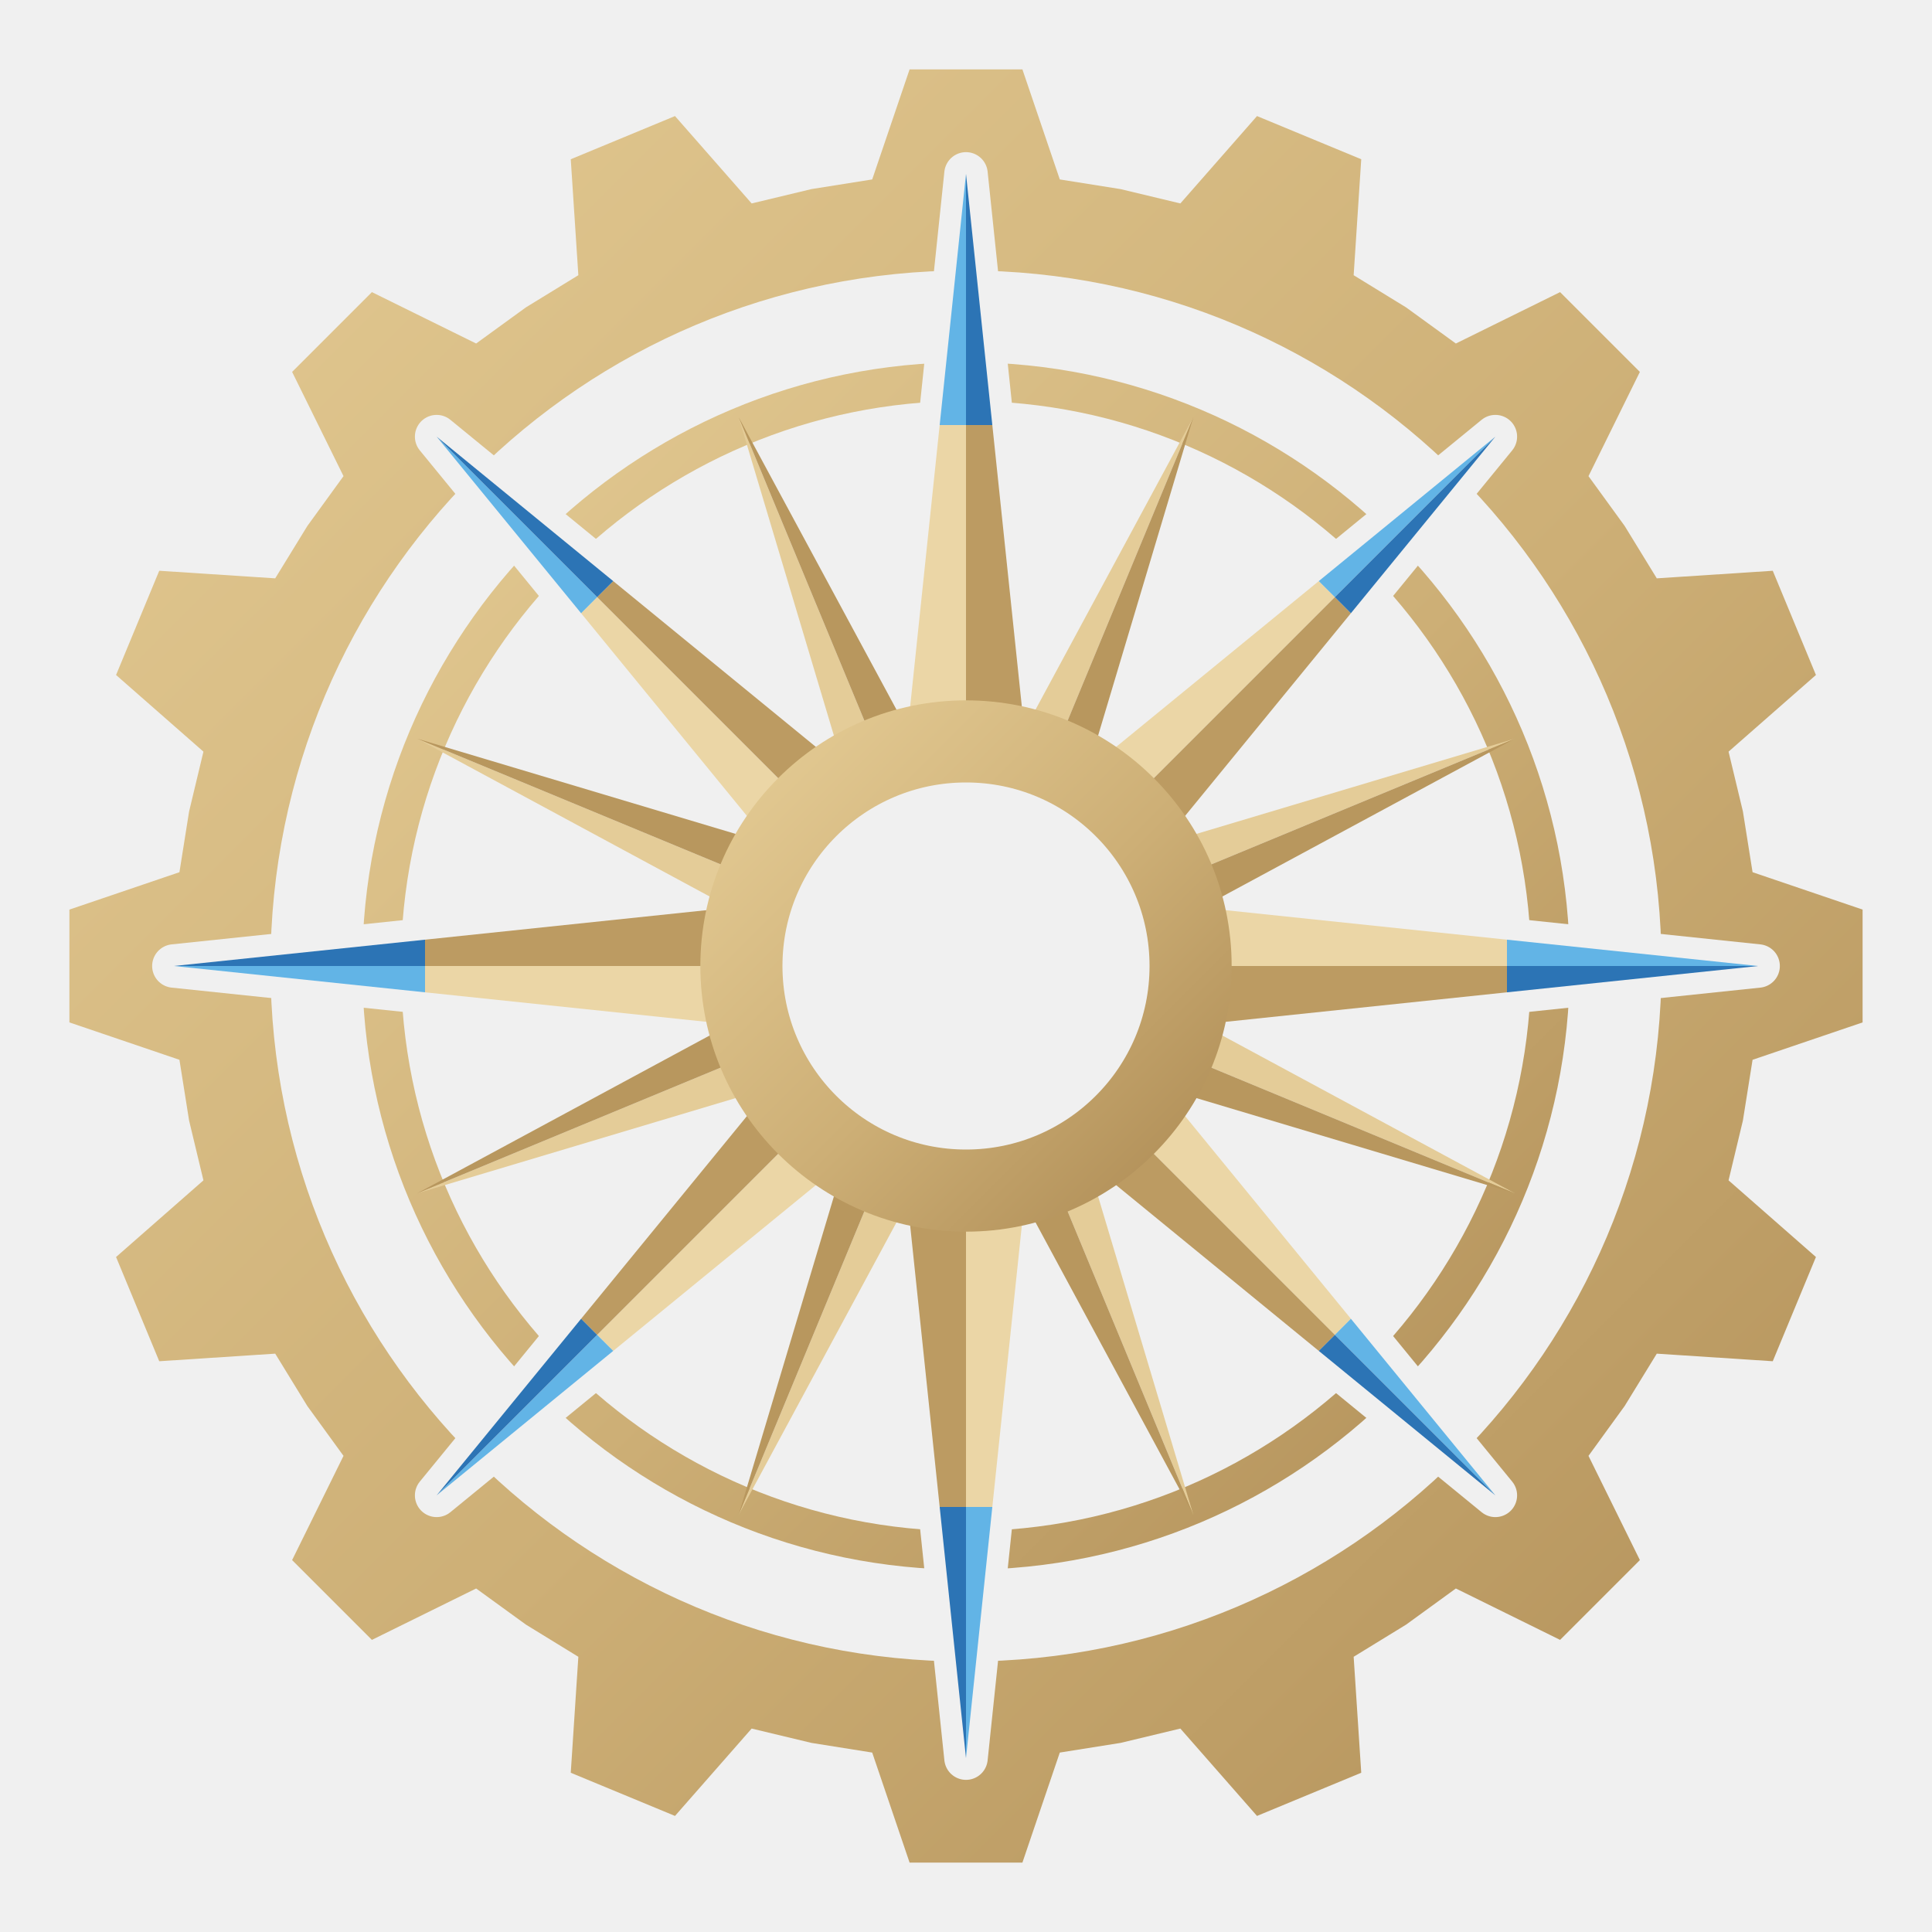
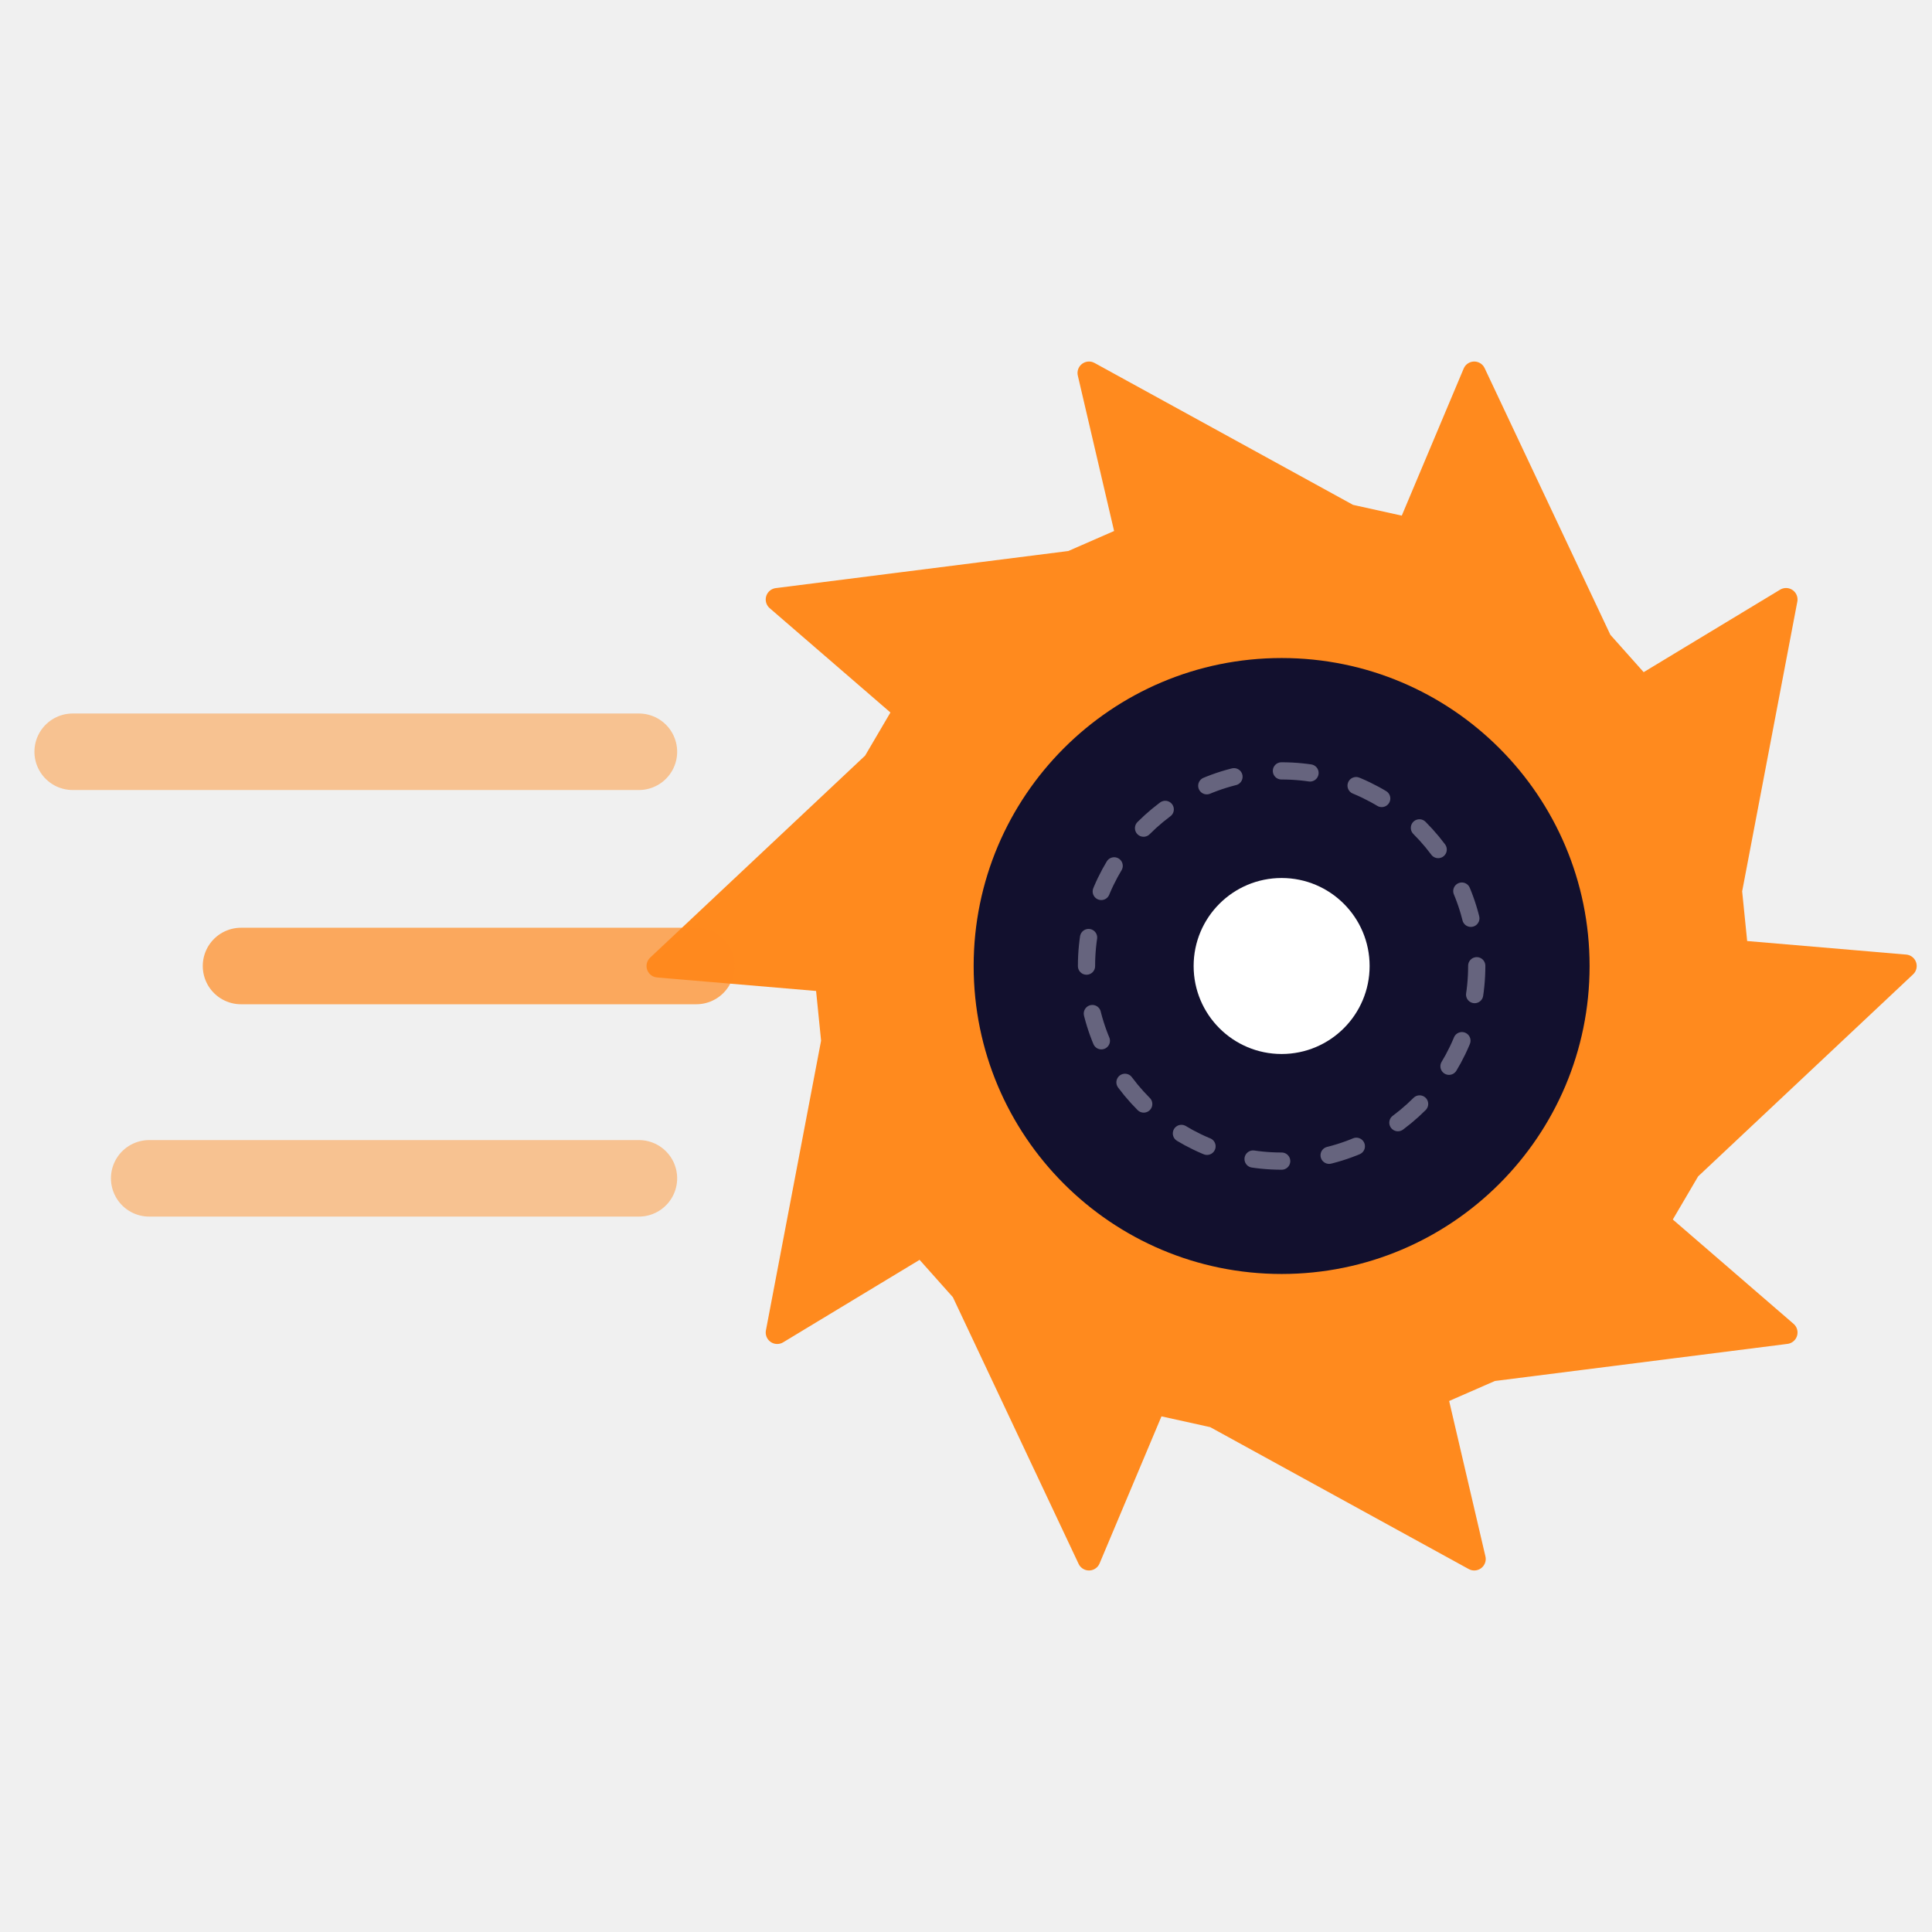
- <svg xmlns="http://www.w3.org/2000/svg" viewBox="0 0 400 400" width="400" height="400">
-   <defs>
-     <linearGradient id="g" x1="0" y1="0" x2="1" y2="1">
-       <stop offset="0" stop-color="#E4CB94" />
-       <stop offset="0.55" stop-color="#CDAF76" />
-       <stop offset="1" stop-color="#B08E57" />
-     </linearGradient>
-     <mask id="k" maskUnits="userSpaceOnUse" x="0" y="0" width="400" height="400">
-       <rect width="400" height="400" fill="#fff" />
-       <polygon points="240.00,187.00 364.00,200.00 240.00,213.00" fill="#000" stroke="#000" stroke-width="9" stroke-linejoin="round" />
-       <polygon points="187.00,160.00 200.00,36.00 213.00,160.00" fill="#000" stroke="#000" stroke-width="9" stroke-linejoin="round" />
-       <polygon points="160.00,213.00 36.00,200.00 160.00,187.00" fill="#000" stroke="#000" stroke-width="9" stroke-linejoin="round" />
-       <polygon points="213.00,240.00 200.00,364.00 187.00,240.00" fill="#000" stroke="#000" stroke-width="9" stroke-linejoin="round" />
-       <polygon points="220.15,163.58 309.60,90.40 236.42,179.85" fill="#000" stroke="#000" stroke-width="9" stroke-linejoin="round" />
-       <polygon points="163.58,179.85 90.40,90.40 179.85,163.58" fill="#000" stroke="#000" stroke-width="9" stroke-linejoin="round" />
-       <polygon points="179.85,236.42 90.40,309.60 163.58,220.15" fill="#000" stroke="#000" stroke-width="9" stroke-linejoin="round" />
-       <polygon points="236.42,220.15 309.60,309.60 220.15,236.42" fill="#000" stroke="#000" stroke-width="9" stroke-linejoin="round" />
-     </mask>
-   </defs>
-   <g mask="url(#k)">
-     <path d="M360.85,231.99 L362.85,219.42 L385.63,211.68 L385.63,188.32 L362.85,180.58 L360.85,168.00 L357.88,155.62 L375.97,139.75 L367.03,118.17 L343.02,119.74 L336.36,108.88 L328.88,98.58 L339.52,77.00 L323.00,60.48 L301.42,71.12 L291.11,63.64 L280.26,56.98 L281.83,32.97 L260.25,24.03 L244.38,42.12 L231.99,39.15 L219.42,37.15 L211.68,14.37 L188.32,14.37 L180.58,37.15 L168.00,39.15 L155.62,42.12 L139.75,24.03 L118.17,32.97 L119.74,56.98 L108.88,63.64 L98.58,71.12 L77.00,60.48 L60.48,77.00 L71.12,98.58 L63.64,108.89 L56.98,119.74 L32.97,118.17 L24.03,139.75 L42.12,155.62 L39.15,168.01 L37.15,180.58 L14.37,188.32 L14.37,211.68 L37.15,219.42 L39.15,232.00 L42.12,244.38 L24.03,260.25 L32.97,281.83 L56.98,280.26 L63.64,291.12 L71.12,301.42 L60.48,323.00 L77.00,339.52 L98.58,328.88 L108.89,336.36 L119.74,343.02 L118.17,367.03 L139.75,375.97 L155.62,357.88 L168.01,360.85 L180.58,362.85 L188.32,385.63 L211.68,385.63 L219.42,362.85 L232.00,360.85 L244.38,357.88 L260.25,375.97 L281.83,367.03 L280.26,343.02 L291.12,336.36 L301.42,328.88 L323.00,339.52 L339.52,323.00 L328.88,301.42 L336.36,291.11 L343.02,280.26 L367.03,281.83 L375.97,260.25 L357.88,244.38 Z M344,200 A144,144 0 1,0 56,200 A144,144 0 1,0 344,200 Z" fill="url(#g)" fill-rule="evenodd" />
-     <circle cx="200" cy="200" r="121" fill="none" stroke="url(#g)" stroke-width="8" />
+ <svg xmlns="http://www.w3.org/2000/svg" viewBox="-670 -505 1010 1010" width="400" height="400">
+   <path d="M326.0,0.0L213.0,106.2L196.8,133.8L263.7,191.6L109.9,211.1L80.6,223.9L100.7,310.0L-35.2,235.4L-66.4,228.5L-100.7,310.0L-166.8,169.8L-188.1,145.9L-263.7,191.6L-234.7,39.3L-237.9,7.5L-326.0,0.0L-213.0,-106.2L-196.8,-133.8L-263.7,-191.6L-109.9,-211.1L-80.6,-223.9L-100.7,-310.0L35.2,-235.4L66.4,-228.5L100.7,-310.0L166.8,-169.8L188.1,-145.9L263.7,-191.6L234.7,-39.3L237.9,-7.5Z" fill="#FF8A1E" stroke="#FF8A1E" stroke-width="12" stroke-linejoin="round" />
+   <circle r="161" fill="#12102E" />
+   <circle r="102" fill="none" stroke="#66647E" stroke-width="9" stroke-linecap="round" stroke-dasharray="15 25.05" />
+   <circle r="46" fill="#FFFFFF" />
+   <g stroke="#FF8A1E" stroke-width="40" stroke-linecap="round">
+     <line x1="-632" y1="-112" x2="-336" y2="-112" stroke-opacity=".45" />
+     <line x1="-544" y1="0" x2="-306" y2="0" stroke-opacity=".7" />
+     <line x1="-592" y1="111" x2="-336" y2="111" stroke-opacity=".45" />
  </g>
-   <polygon points="236.96,184.69 233.70,176.84 313.64,152.93" fill="#E4CC98" />
-   <polygon points="236.96,184.69 240.21,192.55 313.64,152.93" fill="#B8975E" />
-   <polygon points="215.31,163.04 207.45,159.79 247.07,86.36" fill="#E4CC98" />
-   <polygon points="215.31,163.04 223.16,166.30 247.07,86.36" fill="#B8975E" />
-   <polygon points="184.69,163.04 176.84,166.30 152.93,86.36" fill="#E4CC98" />
-   <polygon points="184.69,163.04 192.55,159.79 152.93,86.36" fill="#B8975E" />
-   <polygon points="163.04,184.69 159.79,192.55 86.36,152.93" fill="#E4CC98" />
-   <polygon points="163.04,184.69 166.30,176.84 86.36,152.93" fill="#B8975E" />
-   <polygon points="163.04,215.31 166.30,223.16 86.36,247.07" fill="#E4CC98" />
-   <polygon points="163.04,215.31 159.79,207.45 86.36,247.07" fill="#B8975E" />
-   <polygon points="184.69,236.96 192.55,240.21 152.93,313.64" fill="#E4CC98" />
-   <polygon points="184.69,236.96 176.84,233.70 152.93,313.64" fill="#B8975E" />
-   <polygon points="215.31,236.96 223.16,233.70 247.07,313.64" fill="#E4CC98" />
-   <polygon points="215.31,236.96 207.45,240.21 247.07,313.64" fill="#B8975E" />
-   <polygon points="236.96,215.31 240.21,207.45 313.64,247.07" fill="#E4CC98" />
-   <polygon points="236.96,215.31 233.70,223.16 313.64,247.07" fill="#B8975E" />
-   <polygon points="240.00,200.00 240.00,187.00 312.00,194.55 312.00,200.00" fill="#EBD6A6" />
-   <polygon points="240.00,200.00 240.00,213.00 312.00,205.45 312.00,200.00" fill="#BC9B62" />
-   <polygon points="312.00,200.00 312.00,194.55 364.00,200.00" fill="#62B4E6" />
-   <polygon points="312.00,200.00 312.00,205.45 364.00,200.00" fill="#2C74B5" />
-   <polygon points="200.00,160.00 187.00,160.00 194.55,88.00 200.00,88.00" fill="#EBD6A6" />
-   <polygon points="200.00,160.00 213.00,160.00 205.45,88.00 200.00,88.00" fill="#BC9B62" />
-   <polygon points="200.00,88.00 194.55,88.00 200.00,36.00" fill="#62B4E6" />
-   <polygon points="200.00,88.00 205.45,88.00 200.00,36.00" fill="#2C74B5" />
-   <polygon points="160.00,200.00 160.00,213.00 88.00,205.45 88.00,200.00" fill="#EBD6A6" />
-   <polygon points="160.00,200.00 160.00,187.00 88.00,194.55 88.00,200.00" fill="#BC9B62" />
-   <polygon points="88.00,200.00 88.00,205.45 36.00,200.00" fill="#62B4E6" />
-   <polygon points="88.00,200.00 88.00,194.55 36.00,200.00" fill="#2C74B5" />
-   <polygon points="200.00,240.00 213.00,240.00 205.45,312.00 200.00,312.00" fill="#EBD6A6" />
-   <polygon points="200.00,240.00 187.00,240.00 194.55,312.00 200.00,312.00" fill="#BC9B62" />
-   <polygon points="200.00,312.00 205.45,312.00 200.00,364.00" fill="#62B4E6" />
-   <polygon points="200.00,312.00 194.55,312.00 200.00,364.00" fill="#2C74B5" />
-   <polygon points="228.28,171.72 220.15,163.58 273.04,120.31 276.37,123.63" fill="#EBD6A6" />
-   <polygon points="228.28,171.72 236.42,179.85 279.69,126.96 276.37,123.63" fill="#BC9B62" />
-   <polygon points="276.37,123.63 273.04,120.31 309.60,90.40" fill="#62B4E6" />
-   <polygon points="276.37,123.63 279.69,126.96 309.60,90.40" fill="#2C74B5" />
-   <polygon points="171.72,171.72 163.58,179.85 120.31,126.96 123.63,123.63" fill="#EBD6A6" />
-   <polygon points="171.72,171.72 179.85,163.58 126.96,120.31 123.63,123.63" fill="#BC9B62" />
-   <polygon points="123.63,123.63 120.31,126.96 90.40,90.40" fill="#62B4E6" />
-   <polygon points="123.63,123.63 126.96,120.31 90.40,90.40" fill="#2C74B5" />
-   <polygon points="171.72,228.28 179.85,236.42 126.96,279.69 123.63,276.37" fill="#EBD6A6" />
-   <polygon points="171.72,228.28 163.58,220.15 120.31,273.04 123.63,276.37" fill="#BC9B62" />
-   <polygon points="123.63,276.37 126.96,279.69 90.40,309.60" fill="#62B4E6" />
-   <polygon points="123.63,276.37 120.31,273.04 90.40,309.60" fill="#2C74B5" />
-   <polygon points="228.28,228.28 236.42,220.15 279.69,273.04 276.37,276.37" fill="#EBD6A6" />
-   <polygon points="228.28,228.28 220.15,236.42 273.04,279.69 276.37,276.37" fill="#BC9B62" />
-   <polygon points="276.37,276.37 279.69,273.04 309.60,309.60" fill="#62B4E6" />
-   <polygon points="276.37,276.37 273.04,279.69 309.60,309.60" fill="#2C74B5" />
-   <circle cx="200" cy="200" r="46.5" fill="none" stroke="url(#g)" stroke-width="17" />
</svg>
